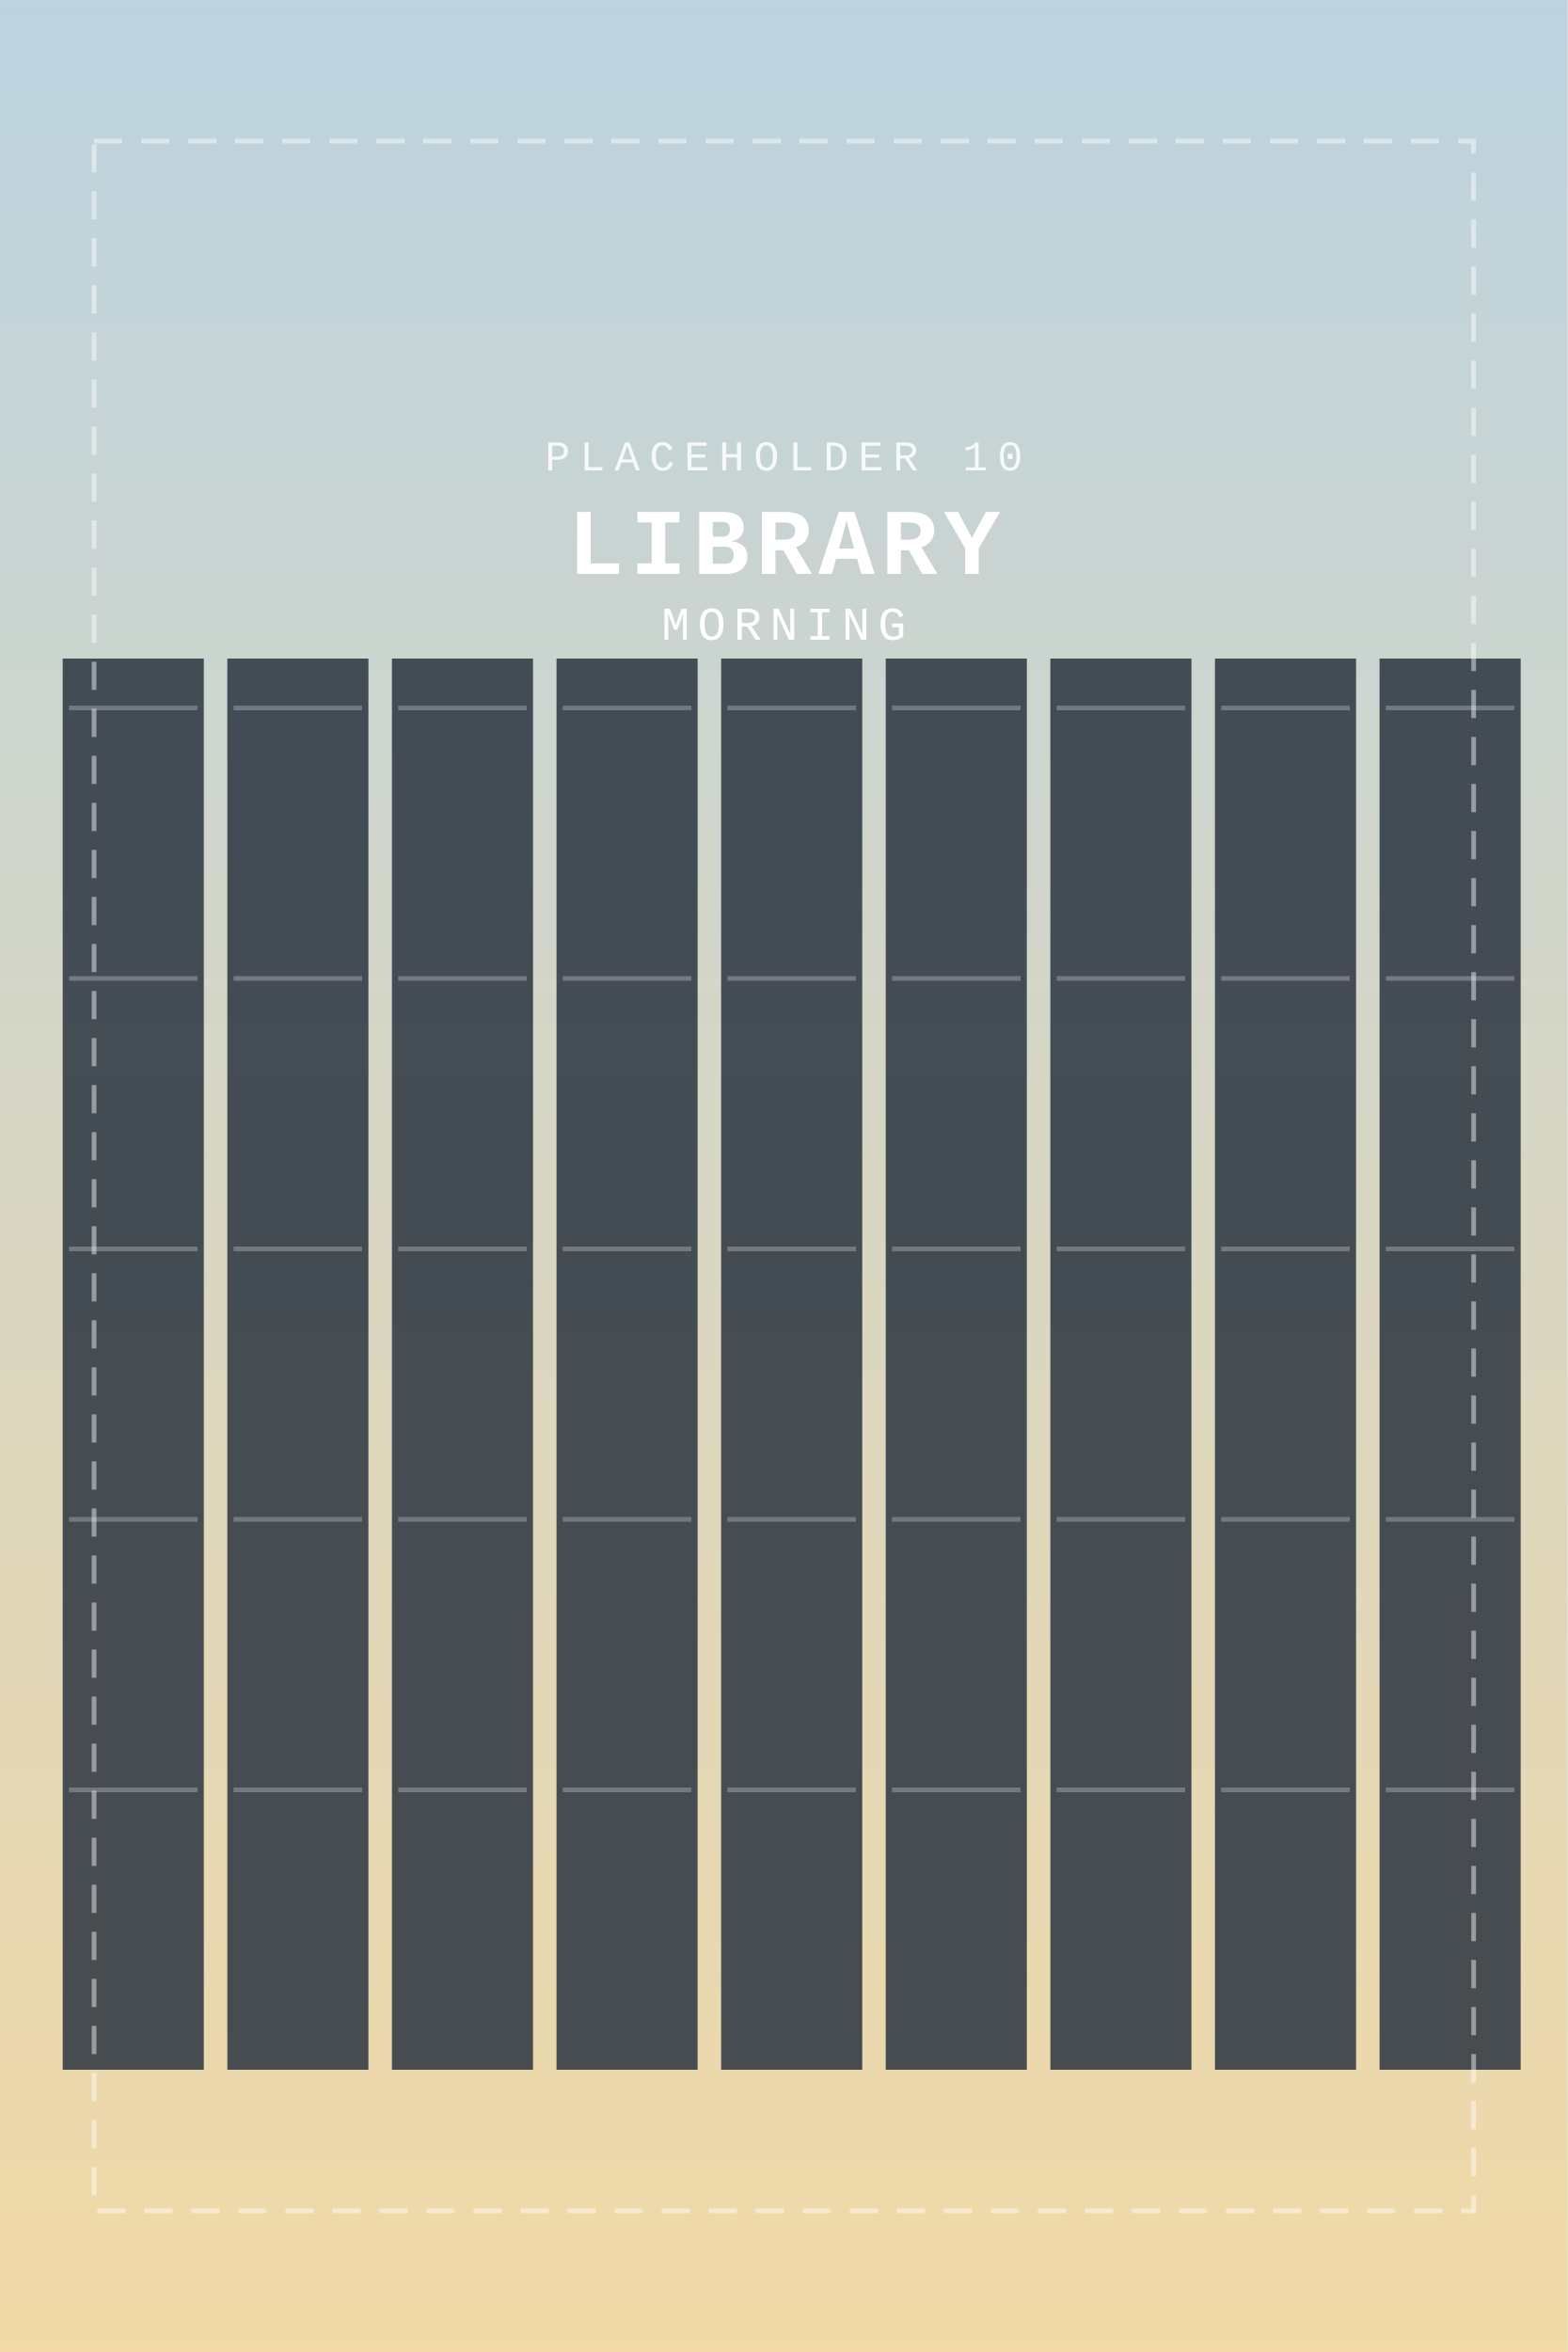
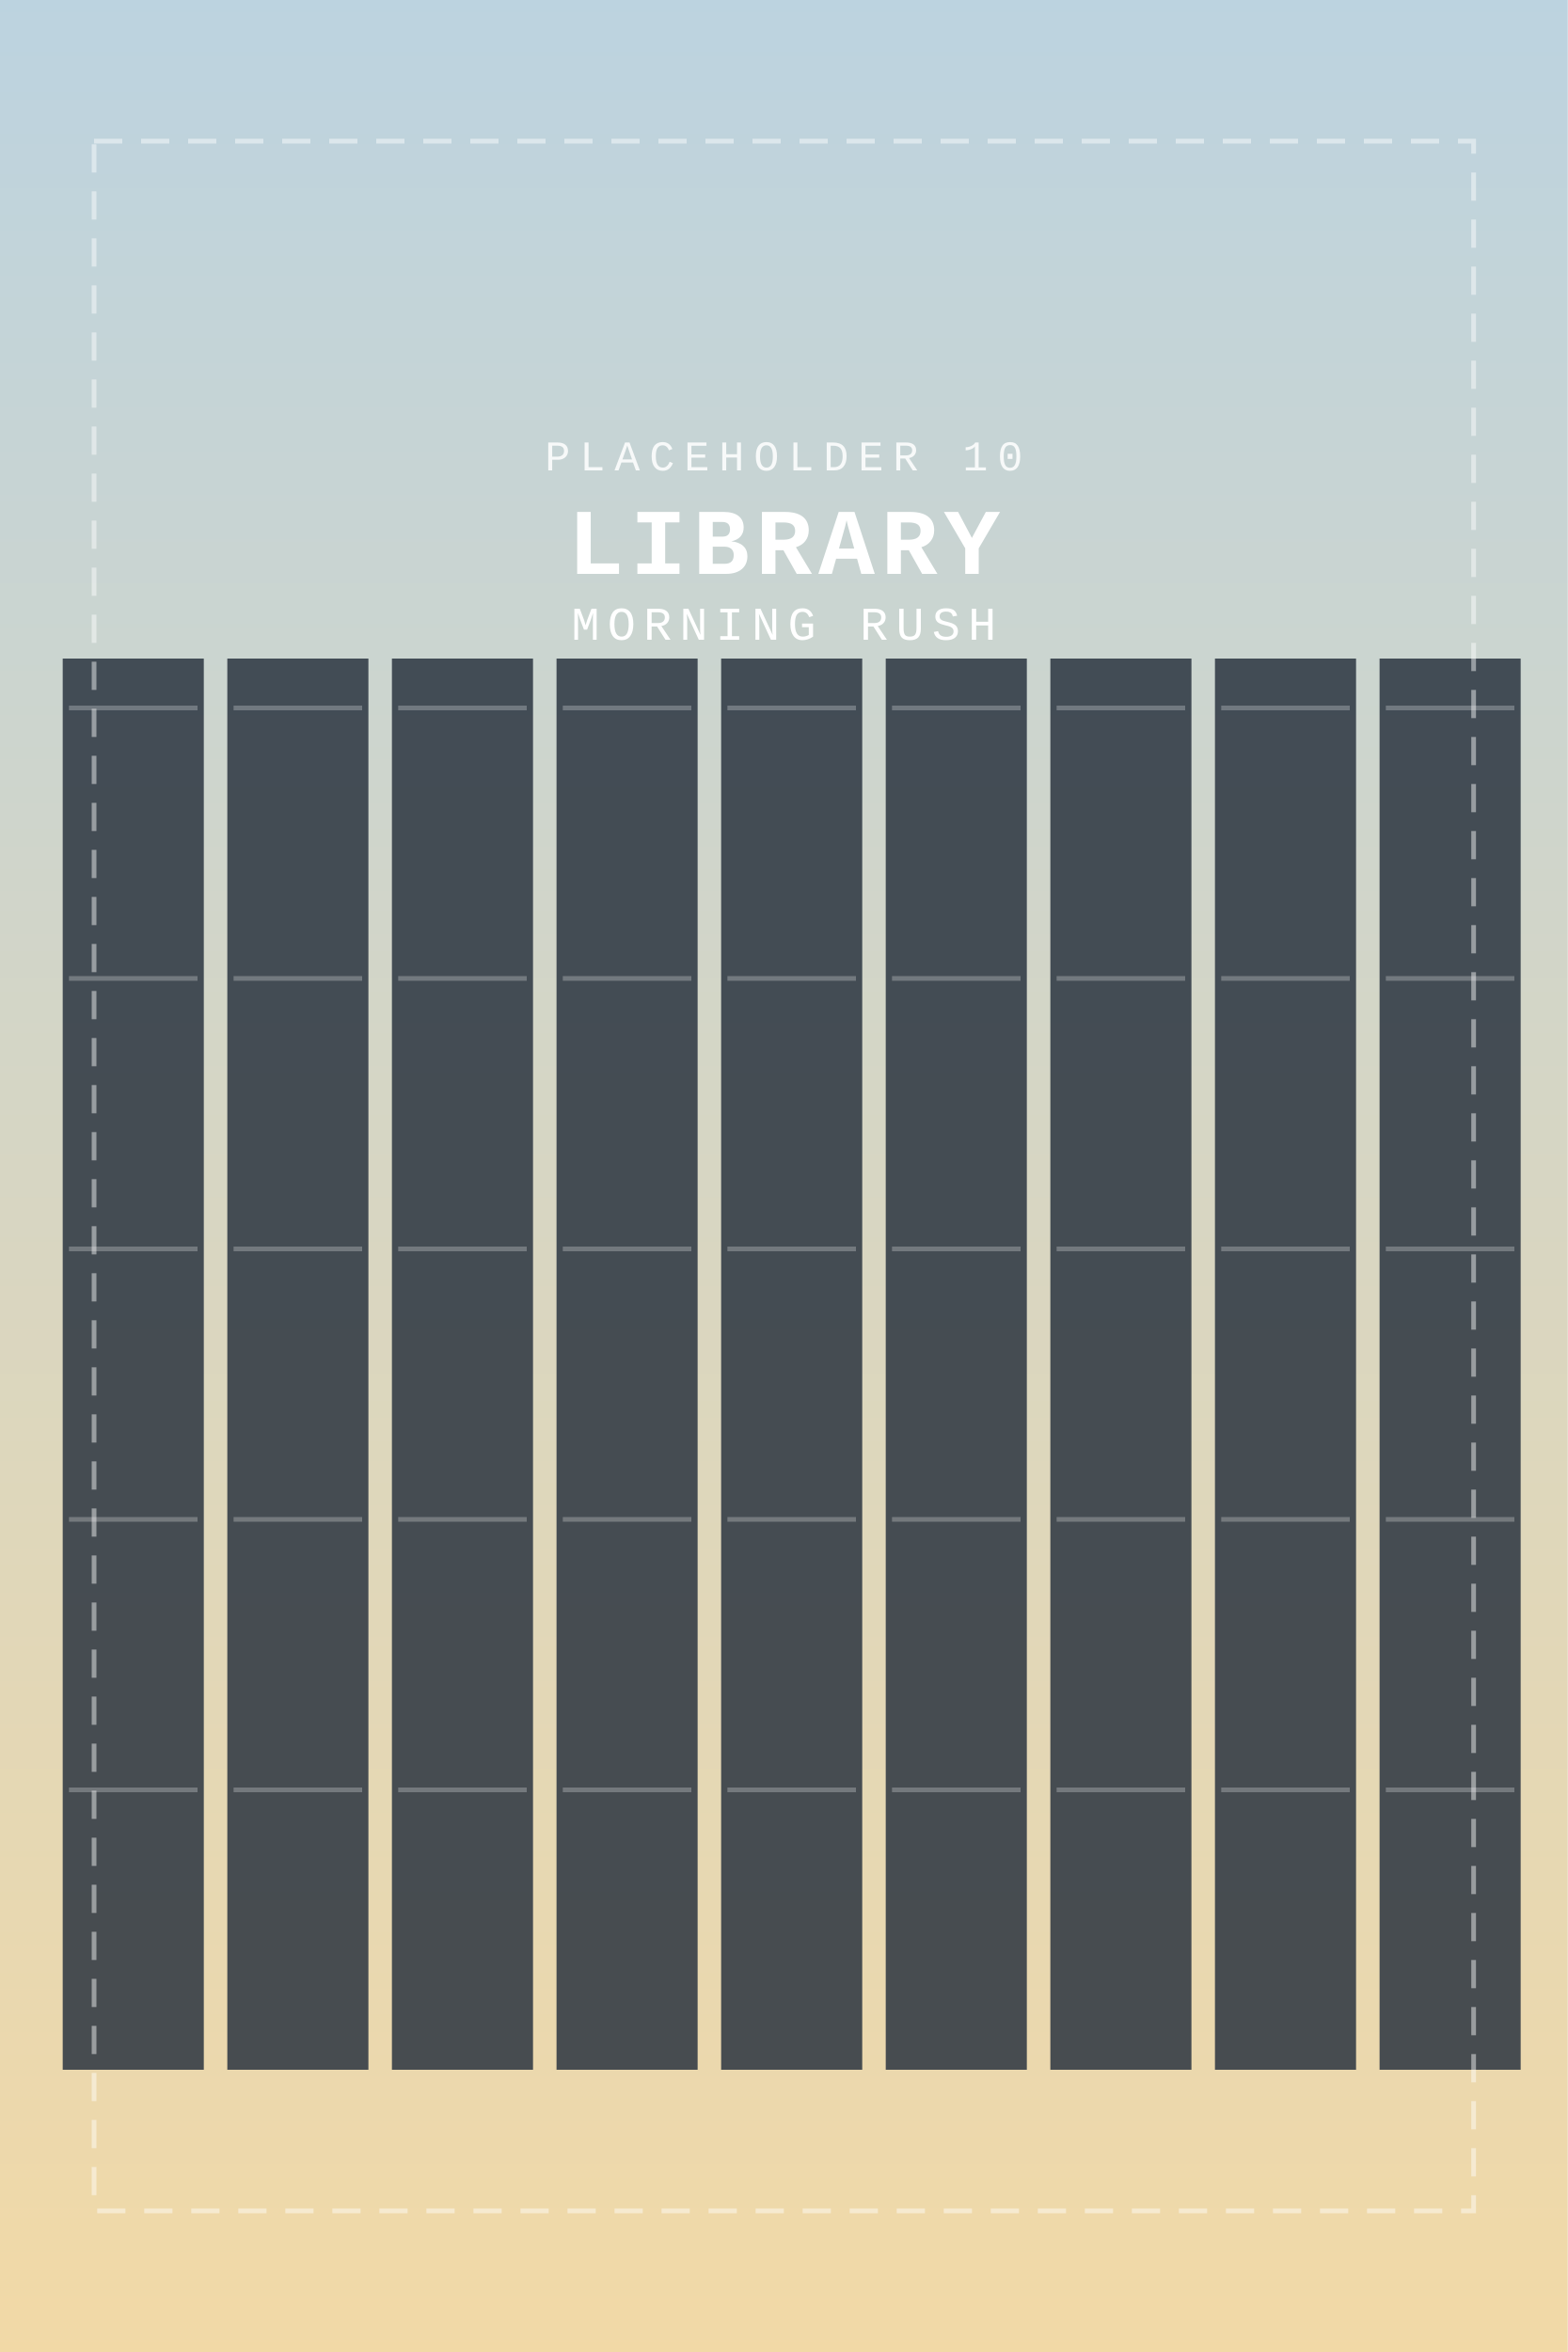
<svg xmlns="http://www.w3.org/2000/svg" width="1000" height="1500" viewBox="0 0 1000 1500">
  <defs>
    <linearGradient id="sky" x1="0" y1="0" x2="0" y2="1">
      <stop offset="0" stop-color="#bcd3e0" />
      <stop offset="1" stop-color="#f2d9a6" />
    </linearGradient>
  </defs>
  <rect width="1000" height="1500" fill="url(#sky)" />
  <rect x="40.0" y="420" width="90.0" height="900.0" fill="#2a3440" opacity=".85" />
  <rect x="44.0" y="450.0" width="82.0" height="3" fill="#fff" opacity=".25" />
  <rect x="44.0" y="622.5" width="82.0" height="3" fill="#fff" opacity=".25" />
  <rect x="44.0" y="795.0" width="82.0" height="3" fill="#fff" opacity=".25" />
  <rect x="44.0" y="967.5" width="82.0" height="3" fill="#fff" opacity=".25" />
  <rect x="44.0" y="1140.0" width="82.0" height="3" fill="#fff" opacity=".25" />
  <rect x="145.0" y="420" width="90.0" height="900.0" fill="#2a3440" opacity=".85" />
  <rect x="149.0" y="450.0" width="82.0" height="3" fill="#fff" opacity=".25" />
  <rect x="149.0" y="622.5" width="82.0" height="3" fill="#fff" opacity=".25" />
  <rect x="149.0" y="795.0" width="82.0" height="3" fill="#fff" opacity=".25" />
  <rect x="149.0" y="967.5" width="82.0" height="3" fill="#fff" opacity=".25" />
  <rect x="149.0" y="1140.0" width="82.0" height="3" fill="#fff" opacity=".25" />
  <rect x="250.0" y="420" width="90.0" height="900.0" fill="#2a3440" opacity=".85" />
  <rect x="254.0" y="450.0" width="82.0" height="3" fill="#fff" opacity=".25" />
  <rect x="254.0" y="622.5" width="82.0" height="3" fill="#fff" opacity=".25" />
  <rect x="254.0" y="795.0" width="82.0" height="3" fill="#fff" opacity=".25" />
  <rect x="254.0" y="967.5" width="82.0" height="3" fill="#fff" opacity=".25" />
  <rect x="254.0" y="1140.0" width="82.0" height="3" fill="#fff" opacity=".25" />
  <rect x="355.0" y="420" width="90.0" height="900.0" fill="#2a3440" opacity=".85" />
  <rect x="359.0" y="450.0" width="82.0" height="3" fill="#fff" opacity=".25" />
  <rect x="359.0" y="622.5" width="82.0" height="3" fill="#fff" opacity=".25" />
  <rect x="359.0" y="795.0" width="82.0" height="3" fill="#fff" opacity=".25" />
  <rect x="359.0" y="967.5" width="82.0" height="3" fill="#fff" opacity=".25" />
  <rect x="359.0" y="1140.0" width="82.0" height="3" fill="#fff" opacity=".25" />
  <rect x="460.0" y="420" width="90.0" height="900.0" fill="#2a3440" opacity=".85" />
  <rect x="464.0" y="450.0" width="82.0" height="3" fill="#fff" opacity=".25" />
  <rect x="464.0" y="622.5" width="82.0" height="3" fill="#fff" opacity=".25" />
  <rect x="464.0" y="795.0" width="82.0" height="3" fill="#fff" opacity=".25" />
  <rect x="464.0" y="967.5" width="82.0" height="3" fill="#fff" opacity=".25" />
  <rect x="464.0" y="1140.0" width="82.0" height="3" fill="#fff" opacity=".25" />
  <rect x="565.0" y="420" width="90.0" height="900.0" fill="#2a3440" opacity=".85" />
  <rect x="569.0" y="450.0" width="82.0" height="3" fill="#fff" opacity=".25" />
  <rect x="569.0" y="622.5" width="82.0" height="3" fill="#fff" opacity=".25" />
  <rect x="569.0" y="795.0" width="82.0" height="3" fill="#fff" opacity=".25" />
  <rect x="569.0" y="967.5" width="82.0" height="3" fill="#fff" opacity=".25" />
  <rect x="569.0" y="1140.0" width="82.0" height="3" fill="#fff" opacity=".25" />
  <rect x="670.0" y="420" width="90.0" height="900.0" fill="#2a3440" opacity=".85" />
  <rect x="674.0" y="450.0" width="82.0" height="3" fill="#fff" opacity=".25" />
  <rect x="674.0" y="622.5" width="82.0" height="3" fill="#fff" opacity=".25" />
  <rect x="674.0" y="795.0" width="82.0" height="3" fill="#fff" opacity=".25" />
  <rect x="674.0" y="967.5" width="82.0" height="3" fill="#fff" opacity=".25" />
  <rect x="674.0" y="1140.0" width="82.0" height="3" fill="#fff" opacity=".25" />
  <rect x="775.0" y="420" width="90.0" height="900.0" fill="#2a3440" opacity=".85" />
  <rect x="779.0" y="450.0" width="82.0" height="3" fill="#fff" opacity=".25" />
  <rect x="779.0" y="622.5" width="82.0" height="3" fill="#fff" opacity=".25" />
  <rect x="779.0" y="795.0" width="82.0" height="3" fill="#fff" opacity=".25" />
  <rect x="779.0" y="967.5" width="82.0" height="3" fill="#fff" opacity=".25" />
  <rect x="779.0" y="1140.0" width="82.0" height="3" fill="#fff" opacity=".25" />
  <rect x="880.0" y="420" width="90.0" height="900.0" fill="#2a3440" opacity=".85" />
  <rect x="884.0" y="450.0" width="82.0" height="3" fill="#fff" opacity=".25" />
  <rect x="884.0" y="622.5" width="82.0" height="3" fill="#fff" opacity=".25" />
  <rect x="884.0" y="795.0" width="82.0" height="3" fill="#fff" opacity=".25" />
  <rect x="884.0" y="967.5" width="82.0" height="3" fill="#fff" opacity=".25" />
  <rect x="884.0" y="1140.0" width="82.0" height="3" fill="#fff" opacity=".25" />
  <rect x="60.0" y="90.0" width="880.0" height="1320.0" fill="none" stroke="#fff" stroke-opacity=".45" stroke-width="3" stroke-dasharray="18 12" />
  <g font-family="Courier New, monospace" fill="#fff" text-anchor="middle">
    <text x="500.0" y="300.0" font-size="27.0" letter-spacing="6" opacity=".85">PLACEHOLDER 10</text>
    <text x="500.0" y="366.0" font-size="60.0" font-weight="700" letter-spacing="4">LIBRARY</text>
-     <text x="500.0" y="408.0" font-size="30.0" letter-spacing="5">MORNING</text>
+     <text x="500.0" y="408.0" font-size="30.0" letter-spacing="5">MORNING RUSH</text>
  </g>
</svg>
